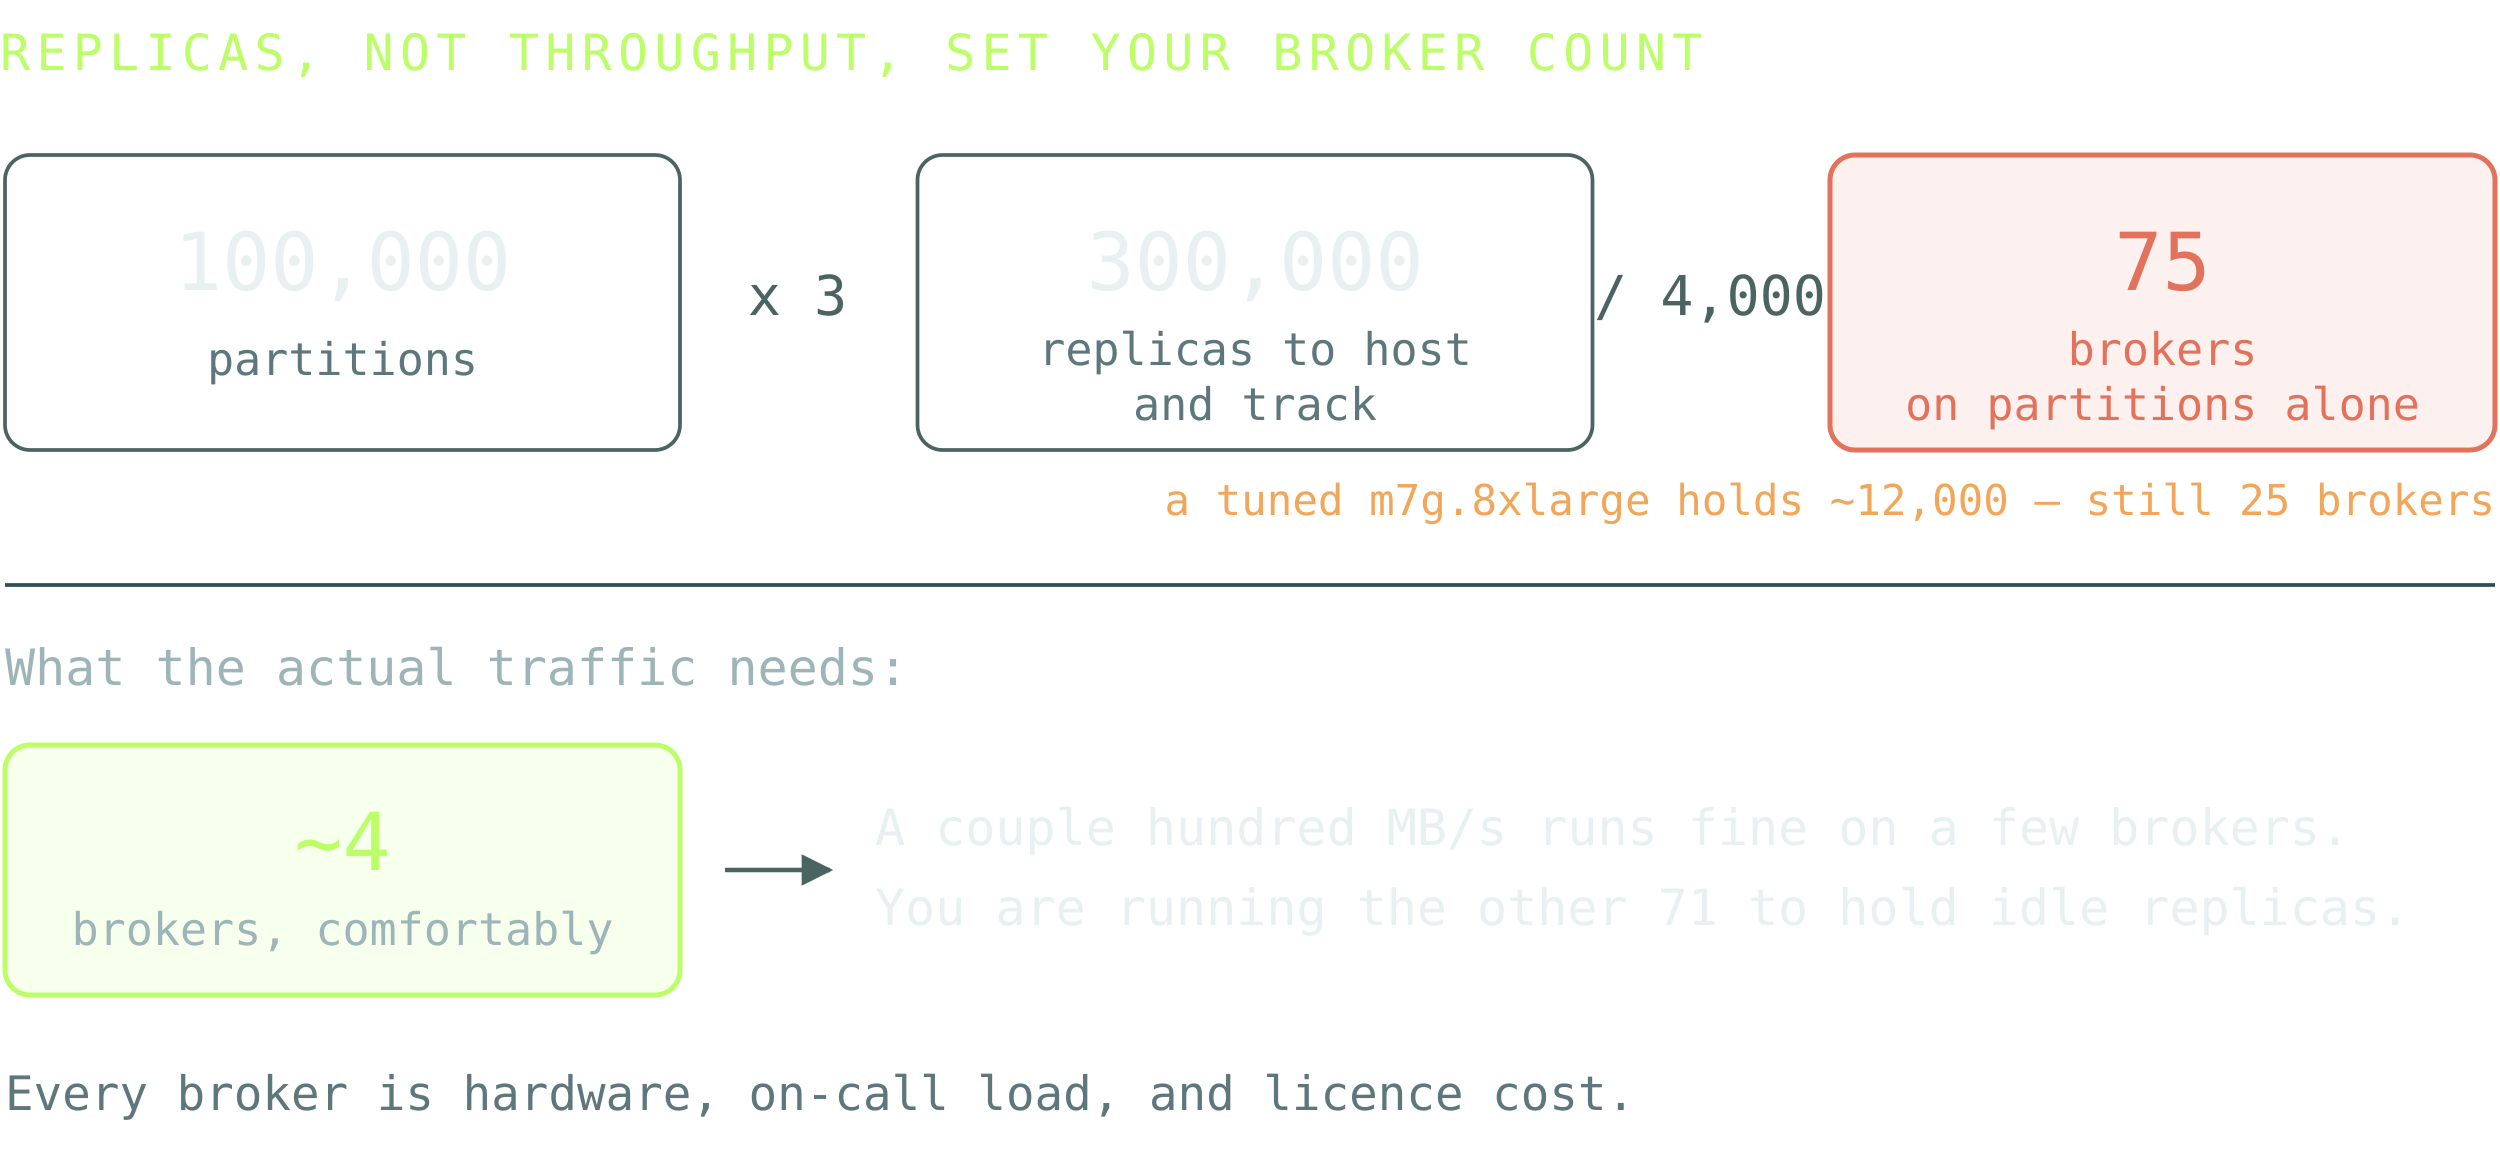
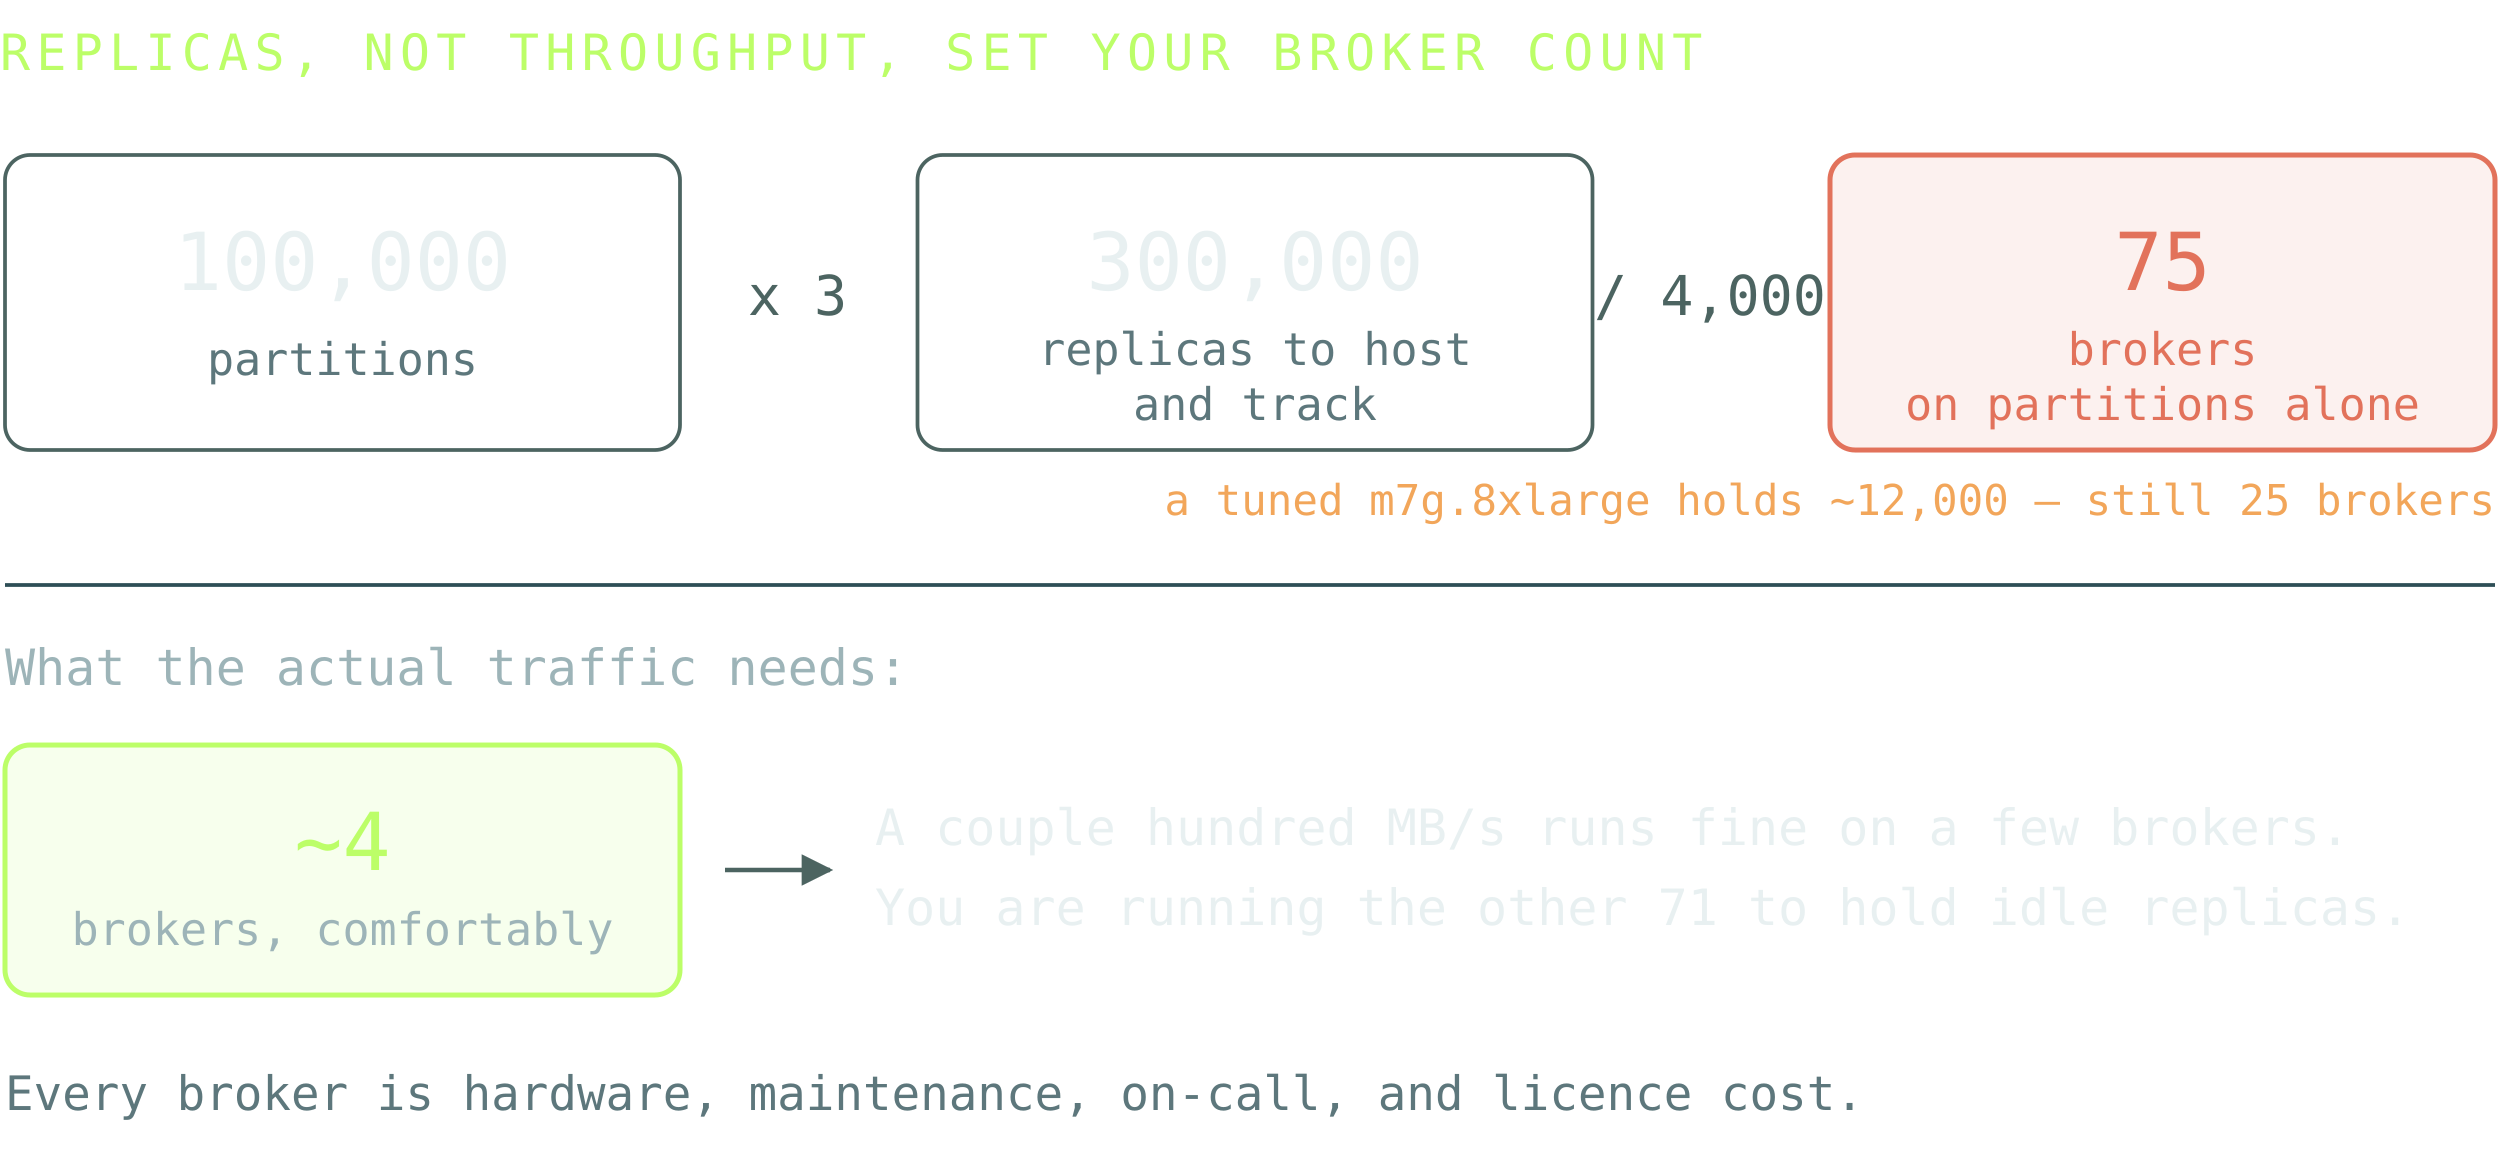
<svg xmlns="http://www.w3.org/2000/svg" viewBox="0 0 1000 470" role="img" aria-label="100,000 partitions times replication factor 3 equals 300,000 replicas, divided by 4,000 replicas per broker equals 75 brokers needed on partition count alone, against roughly 4 brokers needed for the cluster's actual throughput.">
  <defs>
    <marker id="bm-arrow" viewBox="0 0 10 10" refX="9" refY="5" markerWidth="7" markerHeight="7" orient="auto-start-reverse">
      <path d="M 0 0 L 10 5 L 0 10 z" fill="#4c6461" />
    </marker>
  </defs>
  <text x="0" y="28" font-family="ui-monospace,Menlo,monospace" font-size="20" letter-spacing="2.5" fill="#bcfe68">REPLICAS, NOT THROUGHPUT, SET YOUR BROKER COUNT</text>
  <g font-family="ui-monospace,Menlo,monospace" text-anchor="middle">
    <rect x="2" y="62" width="270" height="118" rx="10" fill="none" stroke="#4c6461" stroke-width="1.5" />
    <text x="137" y="116" font-size="32" fill="#e8f0f1">100,000</text>
    <text x="137" y="150" font-size="18" fill="#5d777c">partitions</text>
    <text x="319" y="126" font-size="22" fill="#4c6461">x 3</text>
    <rect x="367" y="62" width="270" height="118" rx="10" fill="none" stroke="#4c6461" stroke-width="1.5" />
    <text x="502" y="116" font-size="32" fill="#e8f0f1">300,000</text>
    <text x="502" y="146" font-size="18" fill="#5d777c">replicas to host</text>
    <text x="502" y="168" font-size="18" fill="#5d777c">and track</text>
    <text x="684" y="126" font-size="22" fill="#4c6461">/ 4,000</text>
    <rect x="732" y="62" width="266" height="118" rx="10" fill="rgba(226,114,91,0.10)" stroke="#e2725b" stroke-width="2" />
    <text x="865" y="116" font-size="32" fill="#e2725b">75</text>
    <text x="865" y="146" font-size="18" fill="#e2725b">brokers</text>
    <text x="865" y="168" font-size="18" fill="#e2725b">on partitions alone</text>
  </g>
  <text x="998" y="206" text-anchor="end" font-family="ui-monospace,Menlo,monospace" font-size="17" fill="#f2a65a">a tuned m7g.8xlarge holds ~12,000 — still 25 brokers</text>
  <line x1="2" y1="234" x2="998" y2="234" stroke="#2e4e56" stroke-width="1.5" />
  <text x="2" y="274" font-family="ui-monospace,Menlo,monospace" font-size="20" fill="#9db4b8">What the actual traffic needs:</text>
  <rect x="2" y="298" width="270" height="100" rx="10" fill="rgba(188,254,104,0.12)" stroke="#bcfe68" stroke-width="2" />
  <text x="137" y="348" text-anchor="middle" font-family="ui-monospace,Menlo,monospace" font-size="32" fill="#bcfe68">~4</text>
  <text x="137" y="378" text-anchor="middle" font-family="ui-monospace,Menlo,monospace" font-size="18" fill="#9db4b8">brokers, comfortably</text>
  <line x1="290" y1="348" x2="332" y2="348" stroke="#4c6461" stroke-width="1.8" marker-end="url(#bm-arrow)" />
  <text x="350" y="338" font-family="ui-monospace,Menlo,monospace" font-size="20" fill="#e8f0f1">A couple hundred MB/s runs fine on a few brokers.</text>
  <text x="350" y="370" font-family="ui-monospace,Menlo,monospace" font-size="20" fill="#e8f0f1">You are running the other 71 to hold idle replicas.</text>
-   <text x="2" y="444" font-family="ui-monospace,Menlo,monospace" font-size="19" fill="#5d777c">Every broker is hardware, on-call load, and licence cost.</text>
+   <text x="2" y="444" font-family="ui-monospace,Menlo,monospace" font-size="19" fill="#5d777c">Every broker is hardware, maintenance, on-call, and licence cost.</text>
</svg>
